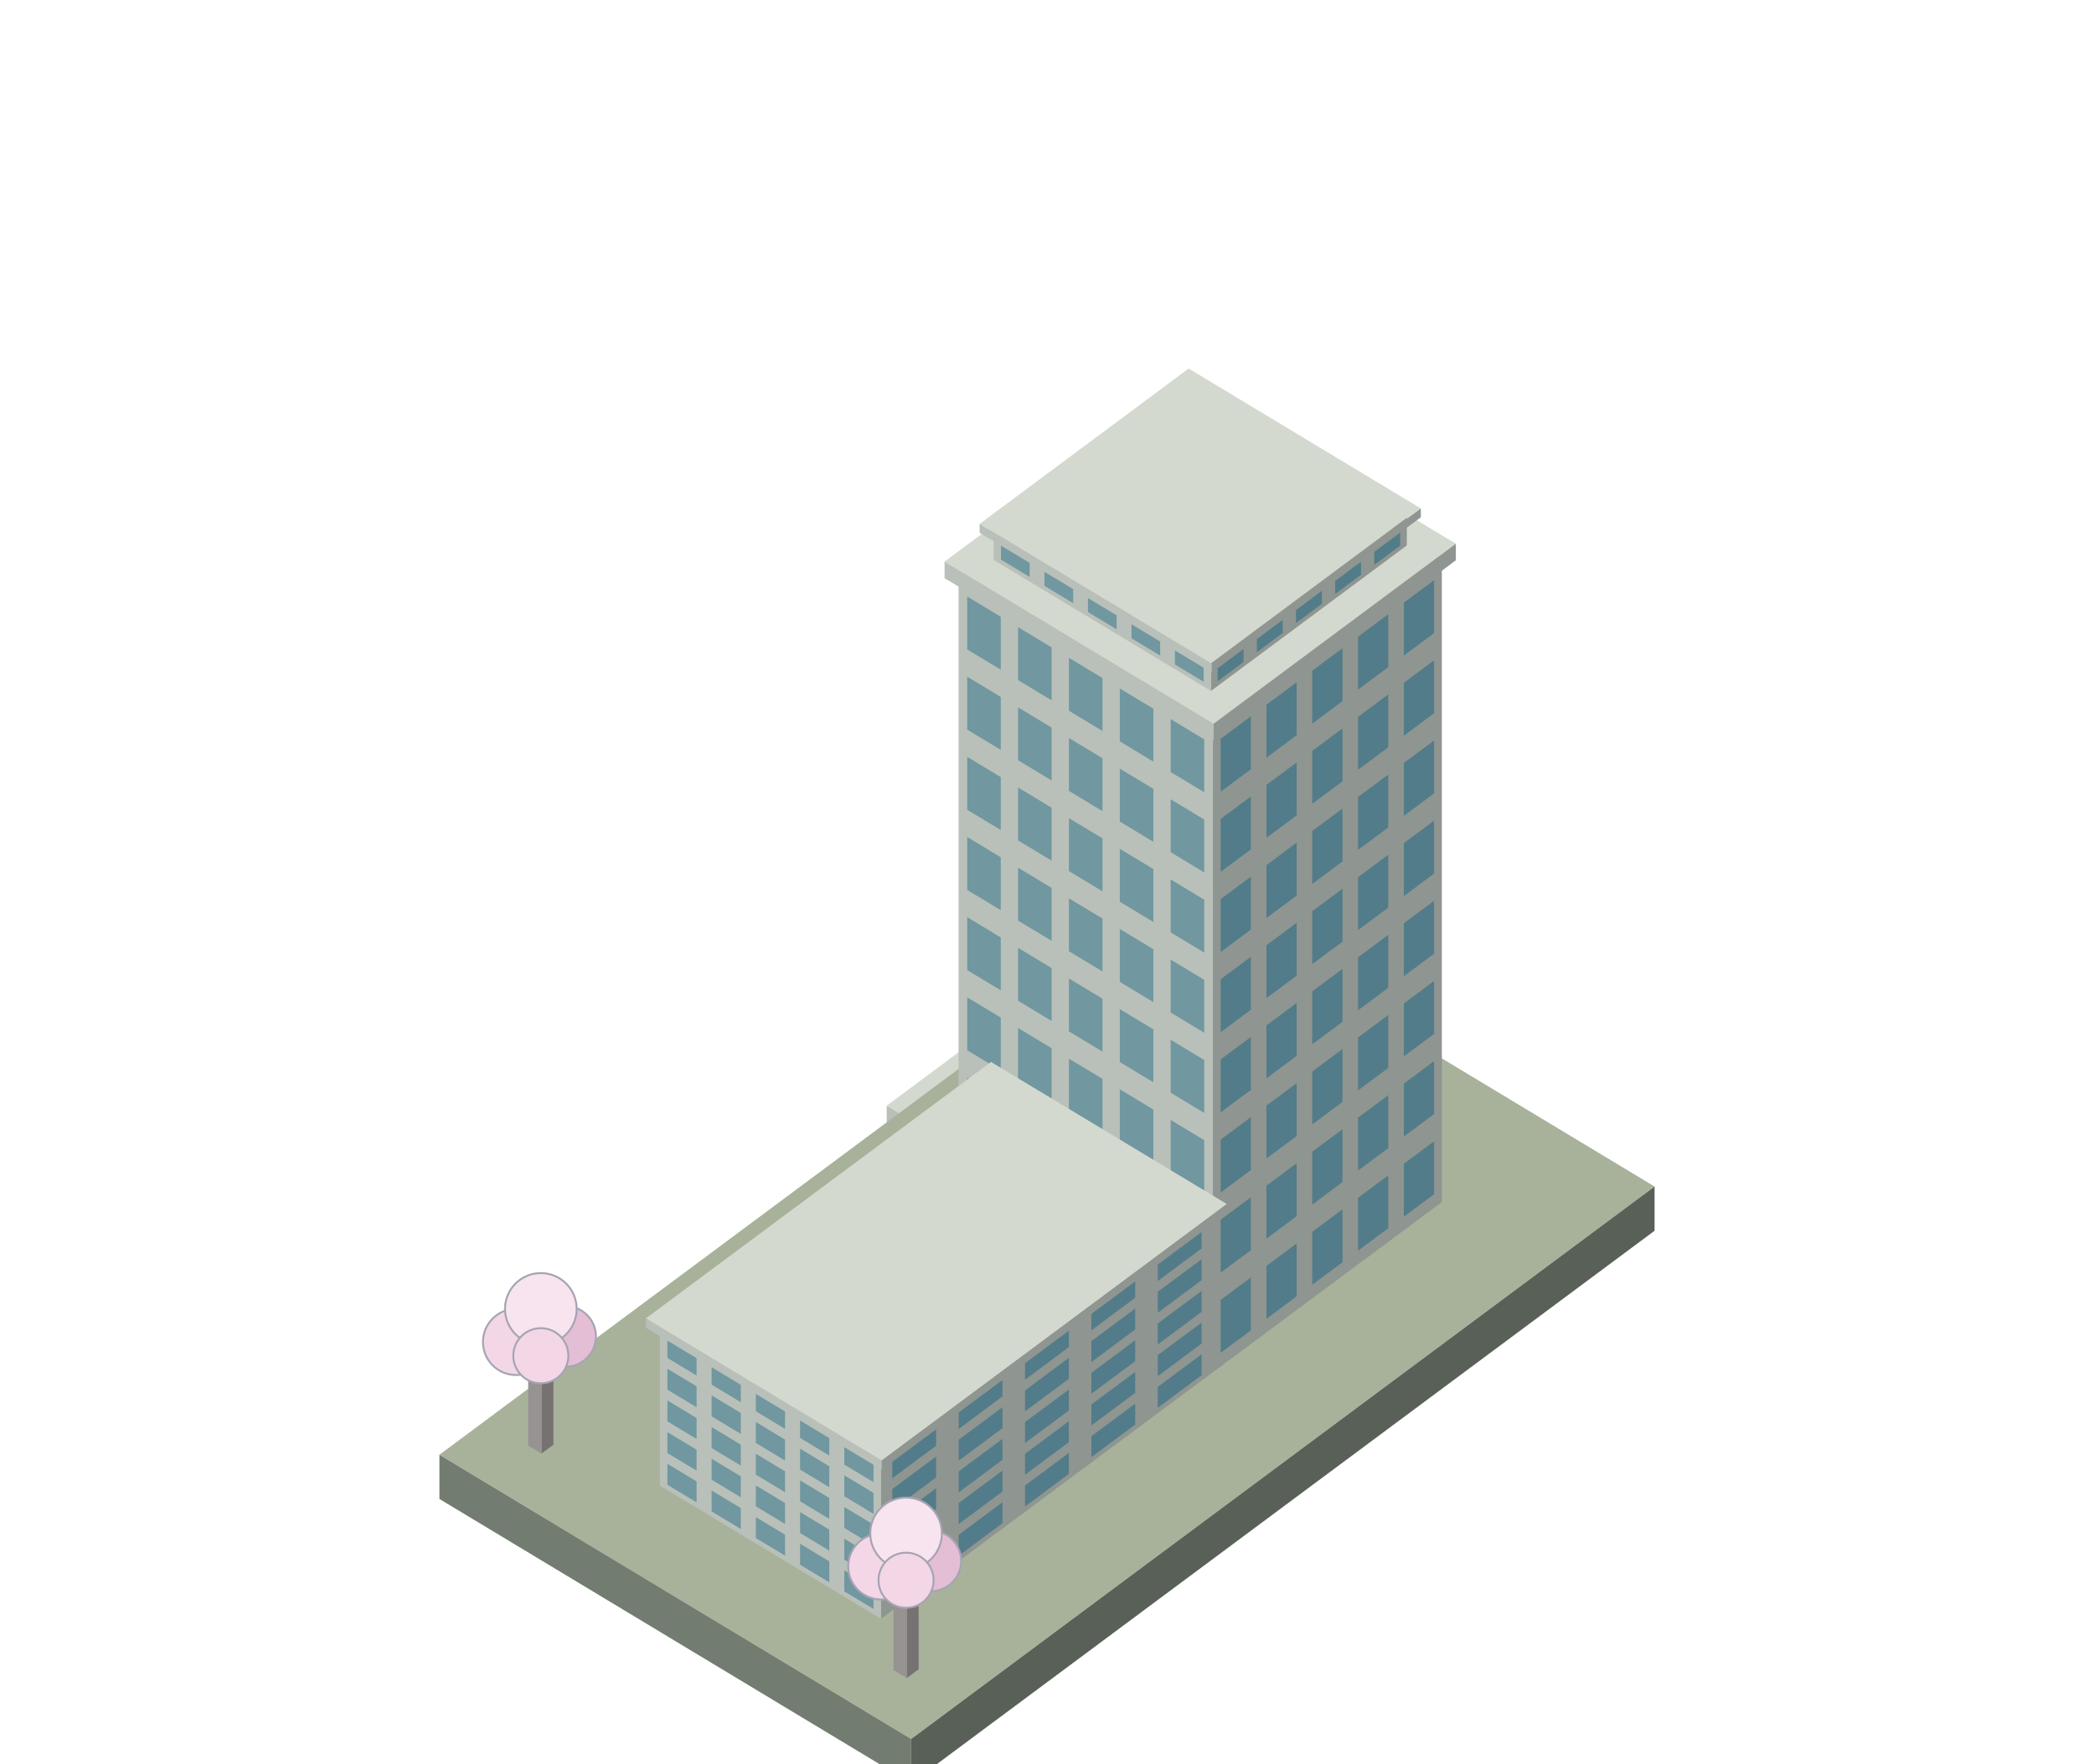
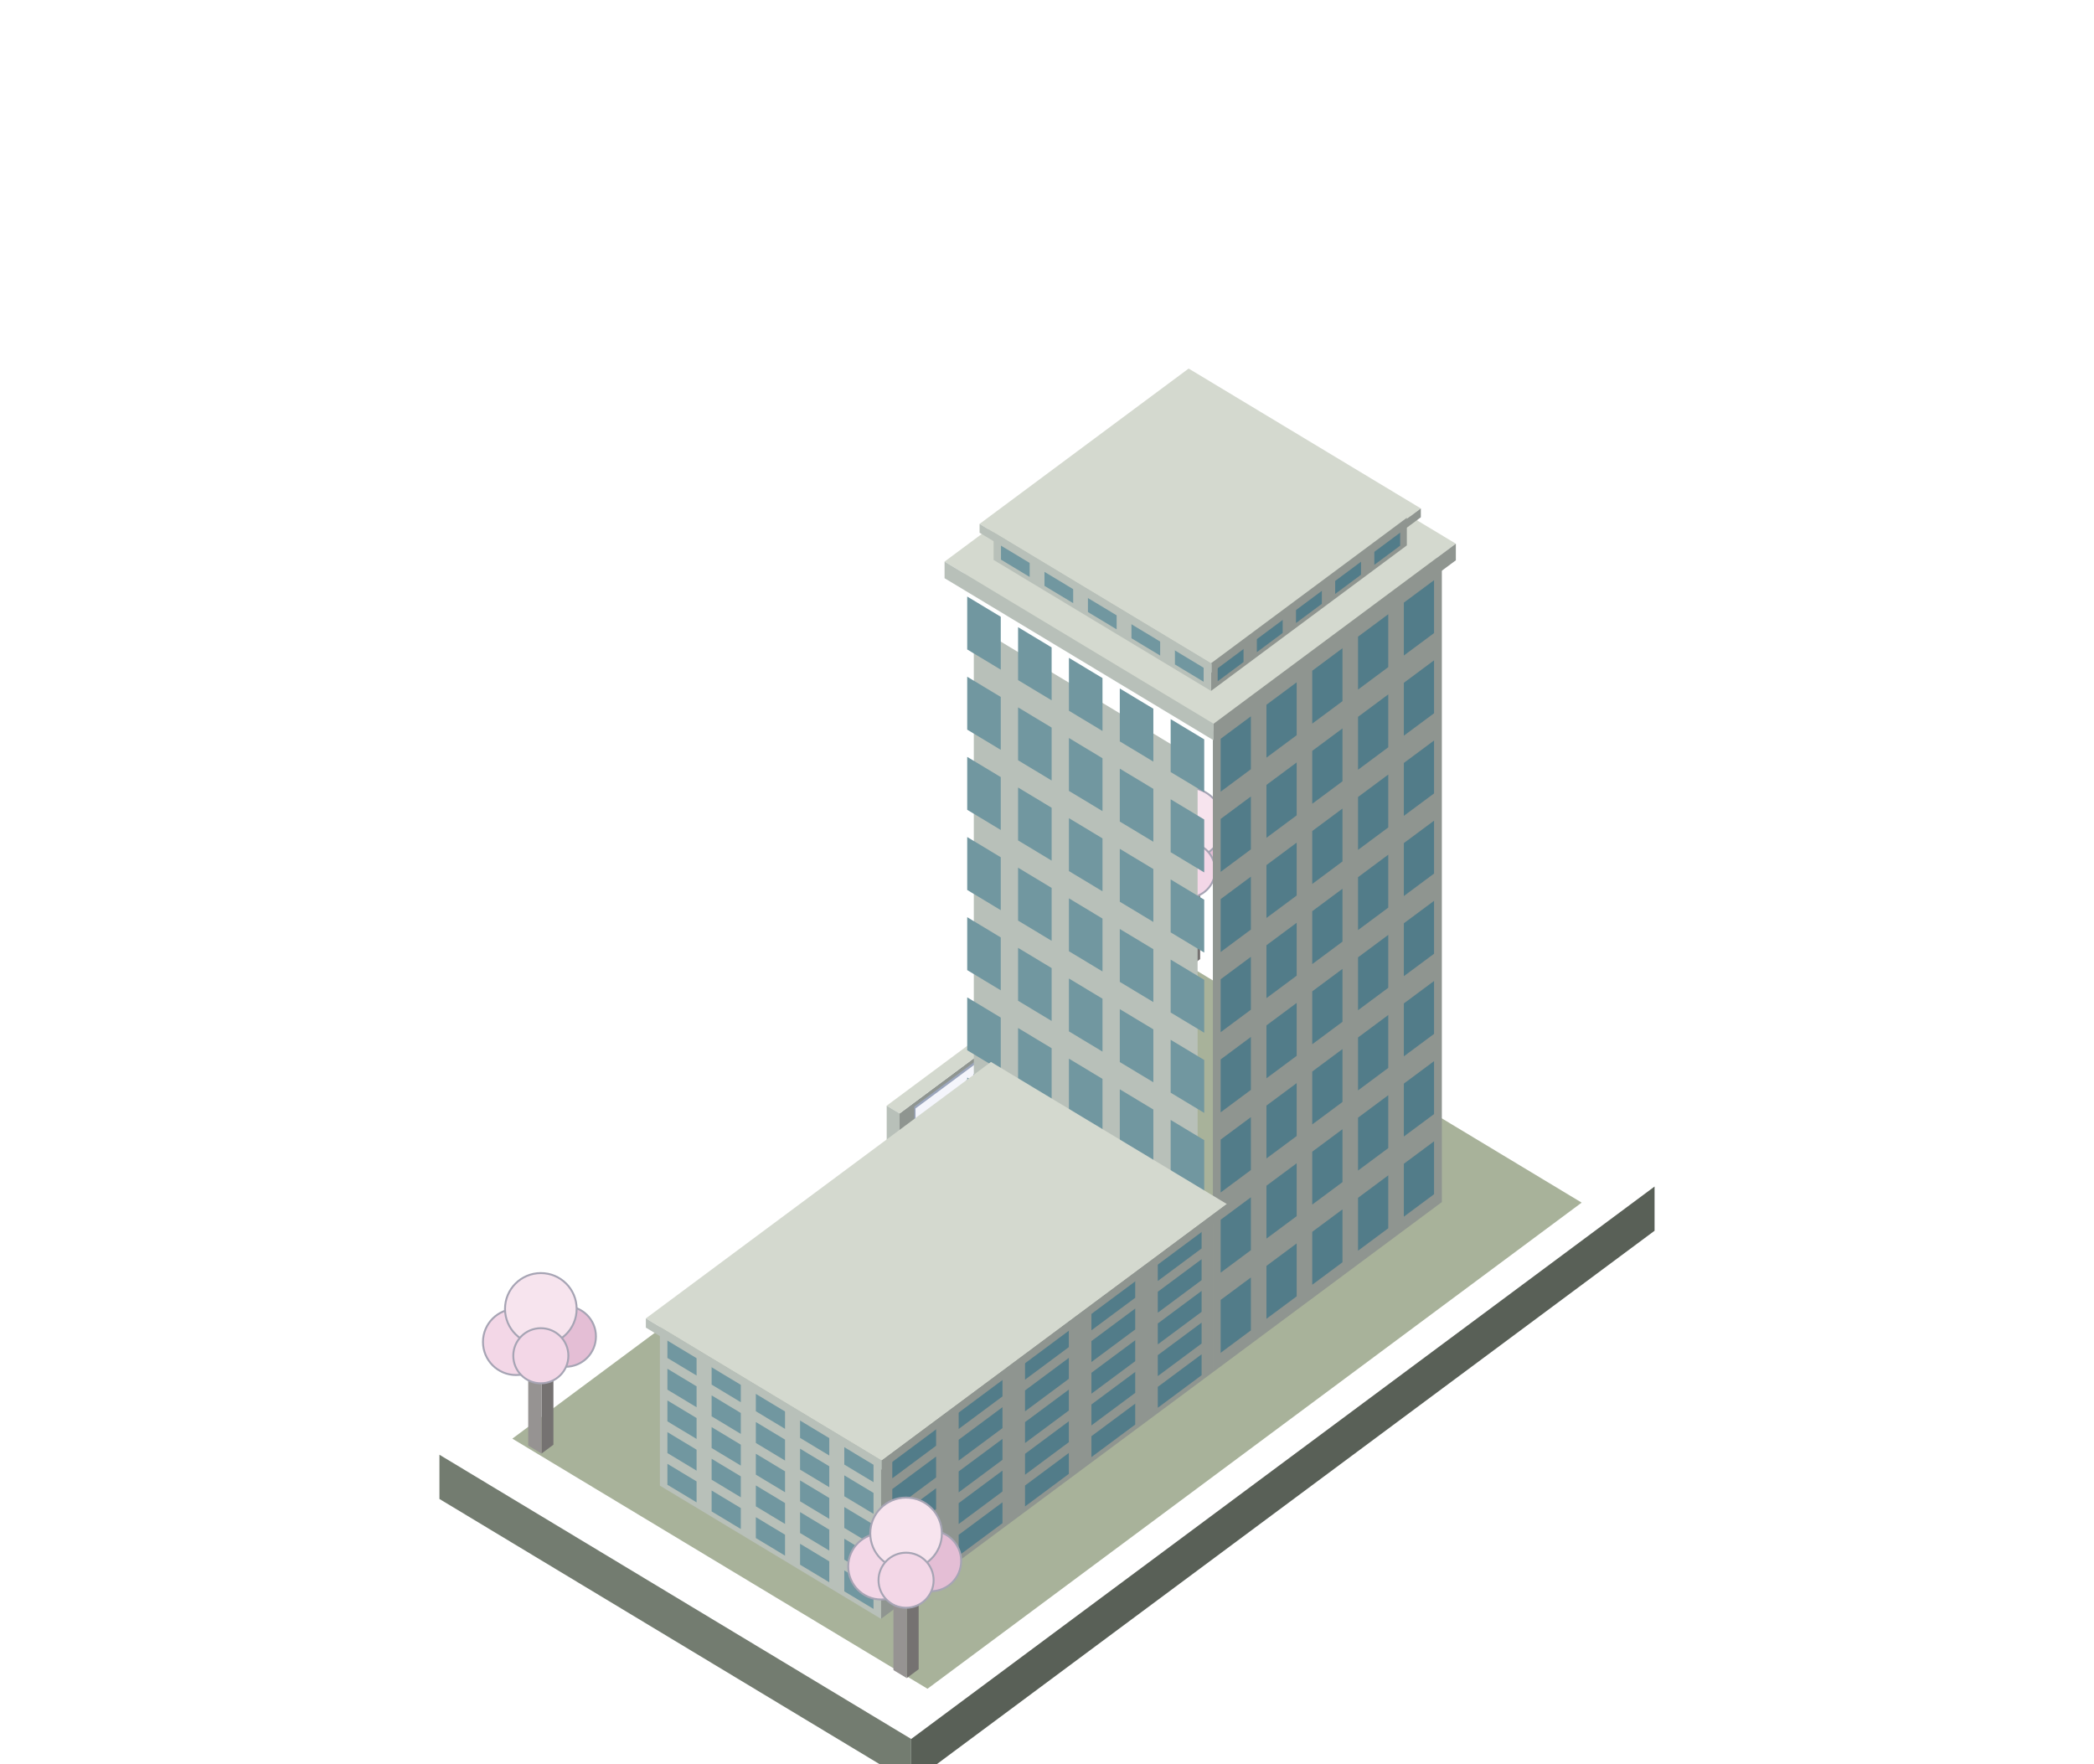
<svg xmlns="http://www.w3.org/2000/svg" width="760" height="640" viewBox="0 0 760 640">
  <polygon points="435.59,348.10 431.26,351.32 431.26,323.23 435.59,320.01" fill="#757271" stroke="none" stroke-width="0" stroke-linejoin="round" />
  <polygon points="431.26,351.32 426.44,348.42 426.44,320.33 431.26,323.23" fill="#969392" stroke="none" stroke-width="0" stroke-linejoin="round" />
  <polygon points="435.59,320.01 431.26,323.23 426.44,320.33 430.78,317.11" fill="#aaa0a1" stroke="none" stroke-width="0" stroke-linejoin="round" />
  <circle cx="422.02" cy="310.81" r="12" fill="#f3d7e7" stroke="#a6a4b4" stroke-width=".7" />
  <circle cx="440.02" cy="308.81" r="11" fill="#e4bed5" stroke="#a6a4b4" stroke-width=".7" />
  <circle cx="431.02" cy="298.81" r="13" fill="#f7e4ee" stroke="#a6a4b4" stroke-width=".7" />
  <circle cx="431.02" cy="315.81" r="10" fill="#f3d7e7" stroke="#a6a4b4" stroke-width=".7" />
  <polygon points="419.24,359.28 326.50,428.20 326.50,404.12 419.24,335.20" fill="#8f9590" stroke="none" stroke-width="0" stroke-linejoin="round" />
  <g transform="matrix(0.4534 -0.33694 0 1 332.06 419.97)">
    <rect y="-18" width="180" height="25" fill="#f4f5fb" stroke="#9aa5bb" />
    <text x="90" y="0" text-anchor="middle" fill="#4d5c94" font-family="Microsoft YaHei, sans-serif" font-size="17">洪山科创大厦</text>
  </g>
  <polygon points="419.24,335.20 326.50,404.12 321.82,401.30 414.56,332.38" fill="#d4d9cf" stroke="none" stroke-width="0" stroke-linejoin="round" />
  <polygon points="326.50,428.20 321.82,425.37 321.82,401.30 326.50,404.12" fill="#b8c0b9" stroke="none" stroke-width="0" stroke-linejoin="round" />
-   <polygon points="600.51,430.64 330.71,631.14 159.49,527.98 429.29,327.48" fill="#a8b29a" stroke="none" stroke-width="0" stroke-linejoin="round" />
+   <polygon points="574.05,436.48 336.62,612.92 185.95,522.14 423.38,345.70" fill="#a8b29a" stroke="none" stroke-width="0" stroke-linejoin="round" />
  <polygon points="600.51,446.69 330.71,647.19 330.71,631.14 600.51,430.64" fill="#596057" stroke="none" stroke-width="0" stroke-linejoin="round" />
  <polygon points="200.86,524.34 196.53,527.56 196.53,499.47 200.86,496.25" fill="#757271" stroke="none" stroke-width="0" stroke-linejoin="round" />
  <polygon points="196.53,527.56 191.71,524.66 191.71,496.57 196.53,499.47" fill="#969392" stroke="none" stroke-width="0" stroke-linejoin="round" />
  <polygon points="200.86,496.25 196.53,499.47 191.71,496.57 196.05,493.35" fill="#aaa0a1" stroke="none" stroke-width="0" stroke-linejoin="round" />
  <circle cx="187.29" cy="487.05" r="12" fill="#f3d7e7" stroke="#a6a4b4" stroke-width=".7" />
  <circle cx="205.29" cy="485.05" r="11" fill="#e4bed5" stroke="#a6a4b4" stroke-width=".7" />
  <circle cx="196.29" cy="475.05" r="13" fill="#f7e4ee" stroke="#a6a4b4" stroke-width=".7" />
  <circle cx="196.29" cy="492.05" r="10" fill="#f3d7e7" stroke="#a6a4b4" stroke-width=".7" />
  <polygon points="523.31,436.28 440.20,498.04 440.20,265.28 523.31,203.52" fill="#8f9590" stroke="none" stroke-width="0" stroke-linejoin="round" />
  <polygon points="520.48,433.43 509.51,441.58 509.51,422.38 520.48,414.23" fill="#527c89" stroke="none" stroke-width="0" stroke-linejoin="round" />
  <polygon points="503.86,445.78 492.89,453.93 492.89,434.73 503.86,426.58" fill="#527c89" stroke="none" stroke-width="0" stroke-linejoin="round" />
  <polygon points="487.24,458.13 476.27,466.29 476.27,447.08 487.24,438.93" fill="#527c89" stroke="none" stroke-width="0" stroke-linejoin="round" />
  <polygon points="470.62,470.49 459.65,478.64 459.65,459.44 470.62,451.28" fill="#527c89" stroke="none" stroke-width="0" stroke-linejoin="round" />
  <polygon points="454.00,482.84 443.03,490.99 443.03,471.79 454.00,463.64" fill="#527c89" stroke="none" stroke-width="0" stroke-linejoin="round" />
  <polygon points="520.48,404.34 509.51,412.49 509.51,393.29 520.48,385.13" fill="#527c89" stroke="none" stroke-width="0" stroke-linejoin="round" />
  <polygon points="503.86,416.69 492.89,424.84 492.89,405.64 503.86,397.49" fill="#527c89" stroke="none" stroke-width="0" stroke-linejoin="round" />
  <polygon points="487.24,429.04 476.27,437.19 476.27,417.99 487.24,409.84" fill="#527c89" stroke="none" stroke-width="0" stroke-linejoin="round" />
  <polygon points="470.62,441.39 459.65,449.54 459.65,430.34 470.62,422.19" fill="#527c89" stroke="none" stroke-width="0" stroke-linejoin="round" />
  <polygon points="454.00,453.74 443.03,461.90 443.03,442.69 454.00,434.54" fill="#527c89" stroke="none" stroke-width="0" stroke-linejoin="round" />
  <polygon points="520.48,375.24 509.51,383.39 509.51,364.19 520.48,356.04" fill="#527c89" stroke="none" stroke-width="0" stroke-linejoin="round" />
  <polygon points="503.86,387.59 492.89,395.75 492.89,376.54 503.86,368.39" fill="#527c89" stroke="none" stroke-width="0" stroke-linejoin="round" />
  <polygon points="487.24,399.95 476.27,408.10 476.27,388.90 487.24,380.74" fill="#527c89" stroke="none" stroke-width="0" stroke-linejoin="round" />
  <polygon points="470.62,412.30 459.65,420.45 459.65,401.25 470.62,393.10" fill="#527c89" stroke="none" stroke-width="0" stroke-linejoin="round" />
  <polygon points="454.00,424.65 443.03,432.80 443.03,413.60 454.00,405.45" fill="#527c89" stroke="none" stroke-width="0" stroke-linejoin="round" />
  <polygon points="520.48,346.15 509.51,354.30 509.51,335.10 520.48,326.95" fill="#527c89" stroke="none" stroke-width="0" stroke-linejoin="round" />
  <polygon points="503.86,358.50 492.89,366.65 492.89,347.45 503.86,339.30" fill="#527c89" stroke="none" stroke-width="0" stroke-linejoin="round" />
  <polygon points="487.24,370.85 476.27,379.00 476.27,359.80 487.24,351.65" fill="#527c89" stroke="none" stroke-width="0" stroke-linejoin="round" />
  <polygon points="470.62,383.20 459.65,391.36 459.65,372.15 470.62,364.00" fill="#527c89" stroke="none" stroke-width="0" stroke-linejoin="round" />
  <polygon points="454.00,395.56 443.03,403.71 443.03,384.51 454.00,376.35" fill="#527c89" stroke="none" stroke-width="0" stroke-linejoin="round" />
  <polygon points="520.48,317.05 509.51,325.21 509.51,306.00 520.48,297.85" fill="#527c89" stroke="none" stroke-width="0" stroke-linejoin="round" />
  <polygon points="503.86,329.41 492.89,337.56 492.89,318.36 503.86,310.20" fill="#527c89" stroke="none" stroke-width="0" stroke-linejoin="round" />
  <polygon points="487.24,341.76 476.27,349.91 476.27,330.71 487.24,322.56" fill="#527c89" stroke="none" stroke-width="0" stroke-linejoin="round" />
  <polygon points="470.62,354.11 459.65,362.26 459.65,343.06 470.62,334.91" fill="#527c89" stroke="none" stroke-width="0" stroke-linejoin="round" />
  <polygon points="454.00,366.46 443.03,374.61 443.03,355.41 454.00,347.26" fill="#527c89" stroke="none" stroke-width="0" stroke-linejoin="round" />
  <polygon points="520.48,287.96 509.51,296.11 509.51,276.91 520.48,268.76" fill="#527c89" stroke="none" stroke-width="0" stroke-linejoin="round" />
  <polygon points="503.86,300.31 492.89,308.46 492.89,289.26 503.86,281.11" fill="#527c89" stroke="none" stroke-width="0" stroke-linejoin="round" />
  <polygon points="487.24,312.66 476.27,320.82 476.27,301.61 487.24,293.46" fill="#527c89" stroke="none" stroke-width="0" stroke-linejoin="round" />
  <polygon points="470.62,325.02 459.65,333.17 459.65,313.97 470.62,305.81" fill="#527c89" stroke="none" stroke-width="0" stroke-linejoin="round" />
  <polygon points="454.00,337.37 443.03,345.52 443.03,326.32 454.00,318.17" fill="#527c89" stroke="none" stroke-width="0" stroke-linejoin="round" />
  <polygon points="520.48,258.87 509.51,267.02 509.51,247.82 520.48,239.66" fill="#527c89" stroke="none" stroke-width="0" stroke-linejoin="round" />
  <polygon points="503.86,271.22 492.89,279.37 492.89,260.17 503.86,252.02" fill="#527c89" stroke="none" stroke-width="0" stroke-linejoin="round" />
  <polygon points="487.24,283.57 476.27,291.72 476.27,272.52 487.24,264.37" fill="#527c89" stroke="none" stroke-width="0" stroke-linejoin="round" />
  <polygon points="470.62,295.92 459.65,304.07 459.65,284.87 470.62,276.72" fill="#527c89" stroke="none" stroke-width="0" stroke-linejoin="round" />
  <polygon points="454.00,308.27 443.03,316.43 443.03,297.22 454.00,289.07" fill="#527c89" stroke="none" stroke-width="0" stroke-linejoin="round" />
  <polygon points="520.48,229.77 509.51,237.92 509.51,218.72 520.48,210.57" fill="#527c89" stroke="none" stroke-width="0" stroke-linejoin="round" />
  <polygon points="503.86,242.12 492.89,250.28 492.89,231.07 503.86,222.92" fill="#527c89" stroke="none" stroke-width="0" stroke-linejoin="round" />
  <polygon points="487.24,254.48 476.27,262.63 476.27,243.43 487.24,235.27" fill="#527c89" stroke="none" stroke-width="0" stroke-linejoin="round" />
  <polygon points="470.62,266.83 459.65,274.98 459.65,255.78 470.62,247.63" fill="#527c89" stroke="none" stroke-width="0" stroke-linejoin="round" />
  <polygon points="454.00,279.18 443.03,287.33 443.03,268.13 454.00,259.98" fill="#527c89" stroke="none" stroke-width="0" stroke-linejoin="round" />
-   <polygon points="440.20,498.04 347.90,442.43 347.90,209.67 440.20,265.28" fill="#b8c0b9" stroke="none" stroke-width="0" stroke-linejoin="round" />
+   <polygon points="434.66,480.74 353.44,431.80 353.44,226.97 434.66,275.91" fill="#b8c0b9" stroke="none" stroke-width="0" stroke-linejoin="round" />
  <polygon points="437.06,491.20 424.88,483.86 424.88,464.66 437.06,472.00" fill="#7197a0" stroke="none" stroke-width="0" stroke-linejoin="round" />
  <polygon points="418.60,480.08 406.42,472.74 406.42,453.54 418.60,460.88" fill="#7197a0" stroke="none" stroke-width="0" stroke-linejoin="round" />
  <polygon points="400.14,468.96 387.96,461.62 387.96,442.41 400.14,449.75" fill="#7197a0" stroke="none" stroke-width="0" stroke-linejoin="round" />
  <polygon points="381.68,457.83 369.50,450.49 369.50,431.29 381.68,438.63" fill="#7197a0" stroke="none" stroke-width="0" stroke-linejoin="round" />
  <polygon points="363.22,446.71 351.04,439.37 351.04,420.17 363.22,427.51" fill="#7197a0" stroke="none" stroke-width="0" stroke-linejoin="round" />
  <polygon points="437.06,462.11 424.88,454.77 424.88,435.56 437.06,442.90" fill="#7197a0" stroke="none" stroke-width="0" stroke-linejoin="round" />
  <polygon points="418.60,450.98 406.42,443.64 406.42,424.44 418.60,431.78" fill="#7197a0" stroke="none" stroke-width="0" stroke-linejoin="round" />
  <polygon points="400.14,439.86 387.96,432.52 387.96,413.32 400.14,420.66" fill="#7197a0" stroke="none" stroke-width="0" stroke-linejoin="round" />
  <polygon points="381.68,428.74 369.50,421.40 369.50,402.20 381.68,409.54" fill="#7197a0" stroke="none" stroke-width="0" stroke-linejoin="round" />
  <polygon points="363.22,417.62 351.04,410.28 351.04,391.08 363.22,398.42" fill="#7197a0" stroke="none" stroke-width="0" stroke-linejoin="round" />
  <polygon points="437.06,433.01 424.88,425.67 424.88,406.47 437.06,413.81" fill="#7197a0" stroke="none" stroke-width="0" stroke-linejoin="round" />
  <polygon points="418.60,421.89 406.42,414.55 406.42,395.35 418.60,402.69" fill="#7197a0" stroke="none" stroke-width="0" stroke-linejoin="round" />
  <polygon points="400.14,410.77 387.96,403.43 387.96,384.23 400.14,391.57" fill="#7197a0" stroke="none" stroke-width="0" stroke-linejoin="round" />
  <polygon points="381.68,399.65 369.50,392.31 369.50,373.10 381.68,380.44" fill="#7197a0" stroke="none" stroke-width="0" stroke-linejoin="round" />
  <polygon points="363.22,388.52 351.04,381.18 351.04,361.98 363.22,369.32" fill="#7197a0" stroke="none" stroke-width="0" stroke-linejoin="round" />
  <polygon points="437.06,403.92 424.88,396.58 424.88,377.38 437.06,384.72" fill="#7197a0" stroke="none" stroke-width="0" stroke-linejoin="round" />
  <polygon points="418.60,392.80 406.42,385.46 406.42,366.25 418.60,373.59" fill="#7197a0" stroke="none" stroke-width="0" stroke-linejoin="round" />
  <polygon points="400.14,381.67 387.96,374.33 387.96,355.13 400.14,362.47" fill="#7197a0" stroke="none" stroke-width="0" stroke-linejoin="round" />
  <polygon points="381.68,370.55 369.50,363.21 369.50,344.01 381.68,351.35" fill="#7197a0" stroke="none" stroke-width="0" stroke-linejoin="round" />
  <polygon points="363.22,359.43 351.04,352.09 351.04,332.89 363.22,340.23" fill="#7197a0" stroke="none" stroke-width="0" stroke-linejoin="round" />
  <polygon points="437.06,374.82 424.88,367.48 424.88,348.28 437.06,355.62" fill="#7197a0" stroke="none" stroke-width="0" stroke-linejoin="round" />
  <polygon points="418.60,363.70 406.42,356.36 406.42,337.16 418.60,344.50" fill="#7197a0" stroke="none" stroke-width="0" stroke-linejoin="round" />
  <polygon points="400.14,352.58 387.96,345.24 387.96,326.04 400.14,333.38" fill="#7197a0" stroke="none" stroke-width="0" stroke-linejoin="round" />
  <polygon points="381.68,341.46 369.50,334.12 369.50,314.92 381.68,322.26" fill="#7197a0" stroke="none" stroke-width="0" stroke-linejoin="round" />
  <polygon points="363.22,330.34 351.04,323.00 351.04,303.79 363.22,311.13" fill="#7197a0" stroke="none" stroke-width="0" stroke-linejoin="round" />
  <polygon points="437.06,345.73 424.88,338.39 424.88,319.19 437.06,326.53" fill="#7197a0" stroke="none" stroke-width="0" stroke-linejoin="round" />
  <polygon points="418.60,334.61 406.42,327.27 406.42,308.07 418.60,315.41" fill="#7197a0" stroke="none" stroke-width="0" stroke-linejoin="round" />
  <polygon points="400.14,323.49 387.96,316.15 387.96,296.94 400.14,304.28" fill="#7197a0" stroke="none" stroke-width="0" stroke-linejoin="round" />
  <polygon points="381.68,312.36 369.50,305.02 369.50,285.82 381.68,293.16" fill="#7197a0" stroke="none" stroke-width="0" stroke-linejoin="round" />
  <polygon points="363.22,301.24 351.04,293.90 351.04,274.70 363.22,282.04" fill="#7197a0" stroke="none" stroke-width="0" stroke-linejoin="round" />
  <polygon points="437.06,316.64 424.88,309.29 424.88,290.09 437.06,297.43" fill="#7197a0" stroke="none" stroke-width="0" stroke-linejoin="round" />
  <polygon points="418.60,305.51 406.42,298.17 406.42,278.97 418.60,286.31" fill="#7197a0" stroke="none" stroke-width="0" stroke-linejoin="round" />
  <polygon points="400.14,294.39 387.96,287.05 387.96,267.85 400.14,275.19" fill="#7197a0" stroke="none" stroke-width="0" stroke-linejoin="round" />
  <polygon points="381.68,283.27 369.50,275.93 369.50,256.73 381.68,264.07" fill="#7197a0" stroke="none" stroke-width="0" stroke-linejoin="round" />
  <polygon points="363.22,272.15 351.04,264.81 351.04,245.61 363.22,252.95" fill="#7197a0" stroke="none" stroke-width="0" stroke-linejoin="round" />
  <polygon points="437.06,287.54 424.88,280.20 424.88,261.00 437.06,268.34" fill="#7197a0" stroke="none" stroke-width="0" stroke-linejoin="round" />
  <polygon points="418.60,276.42 406.42,269.08 406.42,249.88 418.60,257.22" fill="#7197a0" stroke="none" stroke-width="0" stroke-linejoin="round" />
  <polygon points="400.14,265.30 387.96,257.96 387.96,238.76 400.14,246.10" fill="#7197a0" stroke="none" stroke-width="0" stroke-linejoin="round" />
  <polygon points="381.68,254.18 369.50,246.84 369.50,227.63 381.68,234.97" fill="#7197a0" stroke="none" stroke-width="0" stroke-linejoin="round" />
  <polygon points="363.22,243.05 351.04,235.71 351.04,216.51 363.22,223.85" fill="#7197a0" stroke="none" stroke-width="0" stroke-linejoin="round" />
  <polygon points="440.20,440.52 319.76,530.02 239.50,481.67 359.94,392.16" fill="#d4d9cf" stroke="none" stroke-width="0" stroke-linejoin="round" />
  <polygon points="440.20,498.04 319.76,587.54 319.76,530.02 440.20,440.52" fill="#8f9590" stroke="none" stroke-width="0" stroke-linejoin="round" />
  <polygon points="436.11,499.12 420.21,510.94 420.21,503.35 436.11,491.53" fill="#527c89" stroke="none" stroke-width="0" stroke-linejoin="round" />
  <polygon points="412.02,517.03 396.12,528.84 396.12,521.25 412.02,509.43" fill="#527c89" stroke="none" stroke-width="0" stroke-linejoin="round" />
  <polygon points="387.93,534.93 372.03,546.74 372.03,539.15 387.93,527.33" fill="#527c89" stroke="none" stroke-width="0" stroke-linejoin="round" />
  <polygon points="363.84,552.83 347.94,564.64 347.94,557.05 363.84,545.24" fill="#527c89" stroke="none" stroke-width="0" stroke-linejoin="round" />
  <polygon points="339.75,570.73 323.85,582.54 323.85,574.95 339.75,563.14" fill="#527c89" stroke="none" stroke-width="0" stroke-linejoin="round" />
  <polygon points="436.11,487.62 420.21,499.44 420.21,491.84 436.11,480.03" fill="#527c89" stroke="none" stroke-width="0" stroke-linejoin="round" />
  <polygon points="412.02,505.52 396.12,517.34 396.12,509.74 412.02,497.93" fill="#527c89" stroke="none" stroke-width="0" stroke-linejoin="round" />
  <polygon points="387.93,523.42 372.03,535.24 372.03,527.65 387.93,515.83" fill="#527c89" stroke="none" stroke-width="0" stroke-linejoin="round" />
  <polygon points="363.84,541.32 347.94,553.14 347.94,545.55 363.84,533.73" fill="#527c89" stroke="none" stroke-width="0" stroke-linejoin="round" />
  <polygon points="339.75,559.23 323.85,571.04 323.85,563.45 339.75,551.63" fill="#527c89" stroke="none" stroke-width="0" stroke-linejoin="round" />
  <polygon points="436.11,476.12 420.21,487.93 420.21,480.34 436.11,468.52" fill="#527c89" stroke="none" stroke-width="0" stroke-linejoin="round" />
  <polygon points="412.02,494.02 396.12,505.83 396.12,498.24 412.02,486.43" fill="#527c89" stroke="none" stroke-width="0" stroke-linejoin="round" />
  <polygon points="387.93,511.92 372.03,523.73 372.03,516.14 387.93,504.33" fill="#527c89" stroke="none" stroke-width="0" stroke-linejoin="round" />
  <polygon points="363.84,529.82 347.94,541.64 347.94,534.04 363.84,522.23" fill="#527c89" stroke="none" stroke-width="0" stroke-linejoin="round" />
  <polygon points="339.75,547.72 323.85,559.54 323.85,551.94 339.75,540.13" fill="#527c89" stroke="none" stroke-width="0" stroke-linejoin="round" />
  <polygon points="436.11,464.61 420.21,476.43 420.21,468.83 436.11,457.02" fill="#527c89" stroke="none" stroke-width="0" stroke-linejoin="round" />
  <polygon points="412.02,482.51 396.12,494.33 396.12,486.74 412.02,474.92" fill="#527c89" stroke="none" stroke-width="0" stroke-linejoin="round" />
  <polygon points="387.93,500.42 372.03,512.23 372.03,504.64 387.93,492.82" fill="#527c89" stroke="none" stroke-width="0" stroke-linejoin="round" />
  <polygon points="363.84,518.32 347.94,530.13 347.94,522.54 363.84,510.72" fill="#527c89" stroke="none" stroke-width="0" stroke-linejoin="round" />
  <polygon points="339.75,536.22 323.85,548.03 323.85,540.44 339.75,528.63" fill="#527c89" stroke="none" stroke-width="0" stroke-linejoin="round" />
  <polygon points="436.11,453.11 420.21,464.92 420.21,457.33 436.11,445.52" fill="#527c89" stroke="none" stroke-width="0" stroke-linejoin="round" />
  <polygon points="412.02,471.01 396.12,482.82 396.12,475.23 412.02,463.42" fill="#527c89" stroke="none" stroke-width="0" stroke-linejoin="round" />
  <polygon points="387.93,488.91 372.03,500.73 372.03,493.13 387.93,481.32" fill="#527c89" stroke="none" stroke-width="0" stroke-linejoin="round" />
  <polygon points="363.84,506.81 347.94,518.63 347.94,511.04 363.84,499.22" fill="#527c89" stroke="none" stroke-width="0" stroke-linejoin="round" />
  <polygon points="339.75,524.71 323.85,536.53 323.85,528.94 339.75,517.12" fill="#527c89" stroke="none" stroke-width="0" stroke-linejoin="round" />
  <polygon points="445.28,436.99 320.02,530.08 234.41,478.50 359.67,385.42" fill="#d4d9cf" stroke="none" stroke-width="0" stroke-linejoin="round" />
  <polygon points="330.71,647.19 159.49,544.03 159.49,527.98 330.71,631.14" fill="#737c70" stroke="none" stroke-width="0" stroke-linejoin="round" />
  <polygon points="319.76,587.54 239.50,539.19 239.50,481.67 319.76,530.02" fill="#b8c0b9" stroke="none" stroke-width="0" stroke-linejoin="round" />
  <polygon points="317.03,583.94 306.43,577.56 306.43,569.97 317.03,576.35" fill="#7197a0" stroke="none" stroke-width="0" stroke-linejoin="round" />
  <polygon points="300.98,574.27 290.38,567.89 290.38,560.30 300.98,566.68" fill="#7197a0" stroke="none" stroke-width="0" stroke-linejoin="round" />
  <polygon points="284.92,564.60 274.33,558.22 274.33,550.63 284.92,557.01" fill="#7197a0" stroke="none" stroke-width="0" stroke-linejoin="round" />
  <polygon points="268.87,554.93 258.28,548.55 258.28,540.96 268.87,547.34" fill="#7197a0" stroke="none" stroke-width="0" stroke-linejoin="round" />
  <polygon points="252.82,545.26 242.23,538.88 242.23,531.28 252.82,537.67" fill="#7197a0" stroke="none" stroke-width="0" stroke-linejoin="round" />
  <polygon points="317.03,572.44 306.43,566.06 306.43,558.46 317.03,564.85" fill="#7197a0" stroke="none" stroke-width="0" stroke-linejoin="round" />
  <polygon points="300.98,562.77 290.38,556.39 290.38,548.79 300.98,555.18" fill="#7197a0" stroke="none" stroke-width="0" stroke-linejoin="round" />
  <polygon points="284.92,553.10 274.33,546.71 274.33,539.12 284.92,545.51" fill="#7197a0" stroke="none" stroke-width="0" stroke-linejoin="round" />
  <polygon points="268.87,543.43 258.28,537.04 258.28,529.45 268.87,535.83" fill="#7197a0" stroke="none" stroke-width="0" stroke-linejoin="round" />
  <polygon points="252.82,533.76 242.23,527.37 242.23,519.78 252.82,526.16" fill="#7197a0" stroke="none" stroke-width="0" stroke-linejoin="round" />
  <polygon points="317.03,560.94 306.43,554.55 306.43,546.96 317.03,553.34" fill="#7197a0" stroke="none" stroke-width="0" stroke-linejoin="round" />
  <polygon points="300.98,551.26 290.38,544.88 290.38,537.29 300.98,543.67" fill="#7197a0" stroke="none" stroke-width="0" stroke-linejoin="round" />
  <polygon points="284.92,541.59 274.33,535.21 274.33,527.62 284.92,534.00" fill="#7197a0" stroke="none" stroke-width="0" stroke-linejoin="round" />
  <polygon points="268.87,531.92 258.28,525.54 258.28,517.95 268.87,524.33" fill="#7197a0" stroke="none" stroke-width="0" stroke-linejoin="round" />
  <polygon points="252.82,522.25 242.23,515.87 242.23,508.28 252.82,514.66" fill="#7197a0" stroke="none" stroke-width="0" stroke-linejoin="round" />
  <polygon points="317.03,549.43 306.43,543.05 306.43,535.46 317.03,541.84" fill="#7197a0" stroke="none" stroke-width="0" stroke-linejoin="round" />
  <polygon points="300.98,539.76 290.38,533.38 290.38,525.79 300.98,532.17" fill="#7197a0" stroke="none" stroke-width="0" stroke-linejoin="round" />
  <polygon points="284.92,530.09 274.33,523.71 274.33,516.11 284.92,522.50" fill="#7197a0" stroke="none" stroke-width="0" stroke-linejoin="round" />
  <polygon points="268.87,520.42 258.28,514.04 258.28,506.44 268.87,512.83" fill="#7197a0" stroke="none" stroke-width="0" stroke-linejoin="round" />
  <polygon points="252.82,510.75 242.23,504.36 242.23,496.77 252.82,503.16" fill="#7197a0" stroke="none" stroke-width="0" stroke-linejoin="round" />
  <polygon points="317.03,537.93 306.43,531.55 306.43,523.95 317.03,530.34" fill="#7197a0" stroke="none" stroke-width="0" stroke-linejoin="round" />
  <polygon points="300.98,528.26 290.38,521.87 290.38,514.28 300.98,520.66" fill="#7197a0" stroke="none" stroke-width="0" stroke-linejoin="round" />
  <polygon points="284.92,518.59 274.33,512.20 274.33,504.61 284.92,510.99" fill="#7197a0" stroke="none" stroke-width="0" stroke-linejoin="round" />
  <polygon points="268.87,508.92 258.28,502.53 258.28,494.94 268.87,501.32" fill="#7197a0" stroke="none" stroke-width="0" stroke-linejoin="round" />
  <polygon points="252.82,499.24 242.23,492.86 242.23,485.27 252.82,491.65" fill="#7197a0" stroke="none" stroke-width="0" stroke-linejoin="round" />
  <polygon points="445.28,440.34 320.02,533.43 320.02,530.08 445.28,436.99" fill="#8f9590" stroke="none" stroke-width="0" stroke-linejoin="round" />
  <polygon points="320.02,533.43 234.41,481.85 234.41,478.50 320.02,530.08" fill="#b8c0b9" stroke="none" stroke-width="0" stroke-linejoin="round" />
  <polygon points="333.42,605.83 329.09,609.05 329.09,580.96 333.42,577.74" fill="#757271" stroke="none" stroke-width="0" stroke-linejoin="round" />
  <polygon points="329.09,609.05 324.27,606.15 324.27,578.06 329.09,580.96" fill="#969392" stroke="none" stroke-width="0" stroke-linejoin="round" />
  <polygon points="523.31,203.52 440.20,265.28 347.90,209.67 431.01,147.92" fill="#d4d9cf" stroke="none" stroke-width="0" stroke-linejoin="round" />
  <polygon points="333.42,577.74 329.09,580.96 324.27,578.06 328.61,574.83" fill="#aaa0a1" stroke="none" stroke-width="0" stroke-linejoin="round" />
  <polygon points="528.39,197.33 440.47,262.67 342.82,203.83 430.74,138.49" fill="#d4d9cf" stroke="none" stroke-width="0" stroke-linejoin="round" />
  <circle cx="319.85" cy="568.53" r="12" fill="#f3d7e7" stroke="#a6a4b4" stroke-width=".7" />
  <circle cx="337.85" cy="566.53" r="11" fill="#e4bed5" stroke="#a6a4b4" stroke-width=".7" />
  <circle cx="328.85" cy="556.53" r="13" fill="#f7e4ee" stroke="#a6a4b4" stroke-width=".7" />
  <circle cx="328.85" cy="573.53" r="10" fill="#f3d7e7" stroke="#a6a4b4" stroke-width=".7" />
  <polygon points="510.60,187.92 439.53,240.73 360.61,193.18 431.67,140.37" fill="#d4d9cf" stroke="none" stroke-width="0" stroke-linejoin="round" />
  <polygon points="515.68,184.53 439.80,240.92 355.53,190.15 431.41,133.76" fill="#d4d9cf" stroke="none" stroke-width="0" stroke-linejoin="round" />
  <polygon points="528.39,203.35 440.47,268.69 440.47,262.67 528.39,197.33" fill="#8f9590" stroke="none" stroke-width="0" stroke-linejoin="round" />
  <polygon points="510.60,197.95 439.53,250.76 439.53,240.73 510.60,187.92" fill="#8f9590" stroke="none" stroke-width="0" stroke-linejoin="round" />
  <polygon points="508.18,198.04 498.80,205.01 498.80,198.39 508.18,191.42" fill="#527c89" stroke="none" stroke-width="0" stroke-linejoin="round" />
  <polygon points="493.97,208.60 484.59,215.57 484.59,208.95 493.97,201.98" fill="#527c89" stroke="none" stroke-width="0" stroke-linejoin="round" />
  <polygon points="479.75,219.16 470.37,226.13 470.37,219.51 479.75,212.54" fill="#527c89" stroke="none" stroke-width="0" stroke-linejoin="round" />
  <polygon points="465.54,229.73 456.16,236.70 456.16,230.07 465.54,223.10" fill="#527c89" stroke="none" stroke-width="0" stroke-linejoin="round" />
  <polygon points="451.33,240.29 441.95,247.26 441.95,240.64 451.33,233.67" fill="#527c89" stroke="none" stroke-width="0" stroke-linejoin="round" />
  <polygon points="440.47,268.69 342.82,209.85 342.82,203.83 440.47,262.67" fill="#b8c0b9" stroke="none" stroke-width="0" stroke-linejoin="round" />
  <polygon points="439.53,250.76 360.61,203.21 360.61,193.18 439.53,240.73" fill="#b8c0b9" stroke="none" stroke-width="0" stroke-linejoin="round" />
  <polygon points="436.85,247.44 426.43,241.16 426.43,234.54 436.85,240.82" fill="#7197a0" stroke="none" stroke-width="0" stroke-linejoin="round" />
  <polygon points="421.07,237.93 410.65,231.65 410.65,225.03 421.07,231.31" fill="#7197a0" stroke="none" stroke-width="0" stroke-linejoin="round" />
  <polygon points="405.28,228.42 394.86,222.14 394.86,215.52 405.28,221.80" fill="#7197a0" stroke="none" stroke-width="0" stroke-linejoin="round" />
  <polygon points="389.50,218.91 379.08,212.63 379.08,206.01 389.50,212.29" fill="#7197a0" stroke="none" stroke-width="0" stroke-linejoin="round" />
  <polygon points="373.71,209.40 363.30,203.12 363.30,196.50 373.71,202.78" fill="#7197a0" stroke="none" stroke-width="0" stroke-linejoin="round" />
  <polygon points="515.68,187.74 439.80,244.13 439.80,240.92 515.68,184.53" fill="#8f9590" stroke="none" stroke-width="0" stroke-linejoin="round" />
  <polygon points="439.80,244.13 355.53,193.36 355.53,190.15 439.80,240.92" fill="#b8c0b9" stroke="none" stroke-width="0" stroke-linejoin="round" />
</svg>
